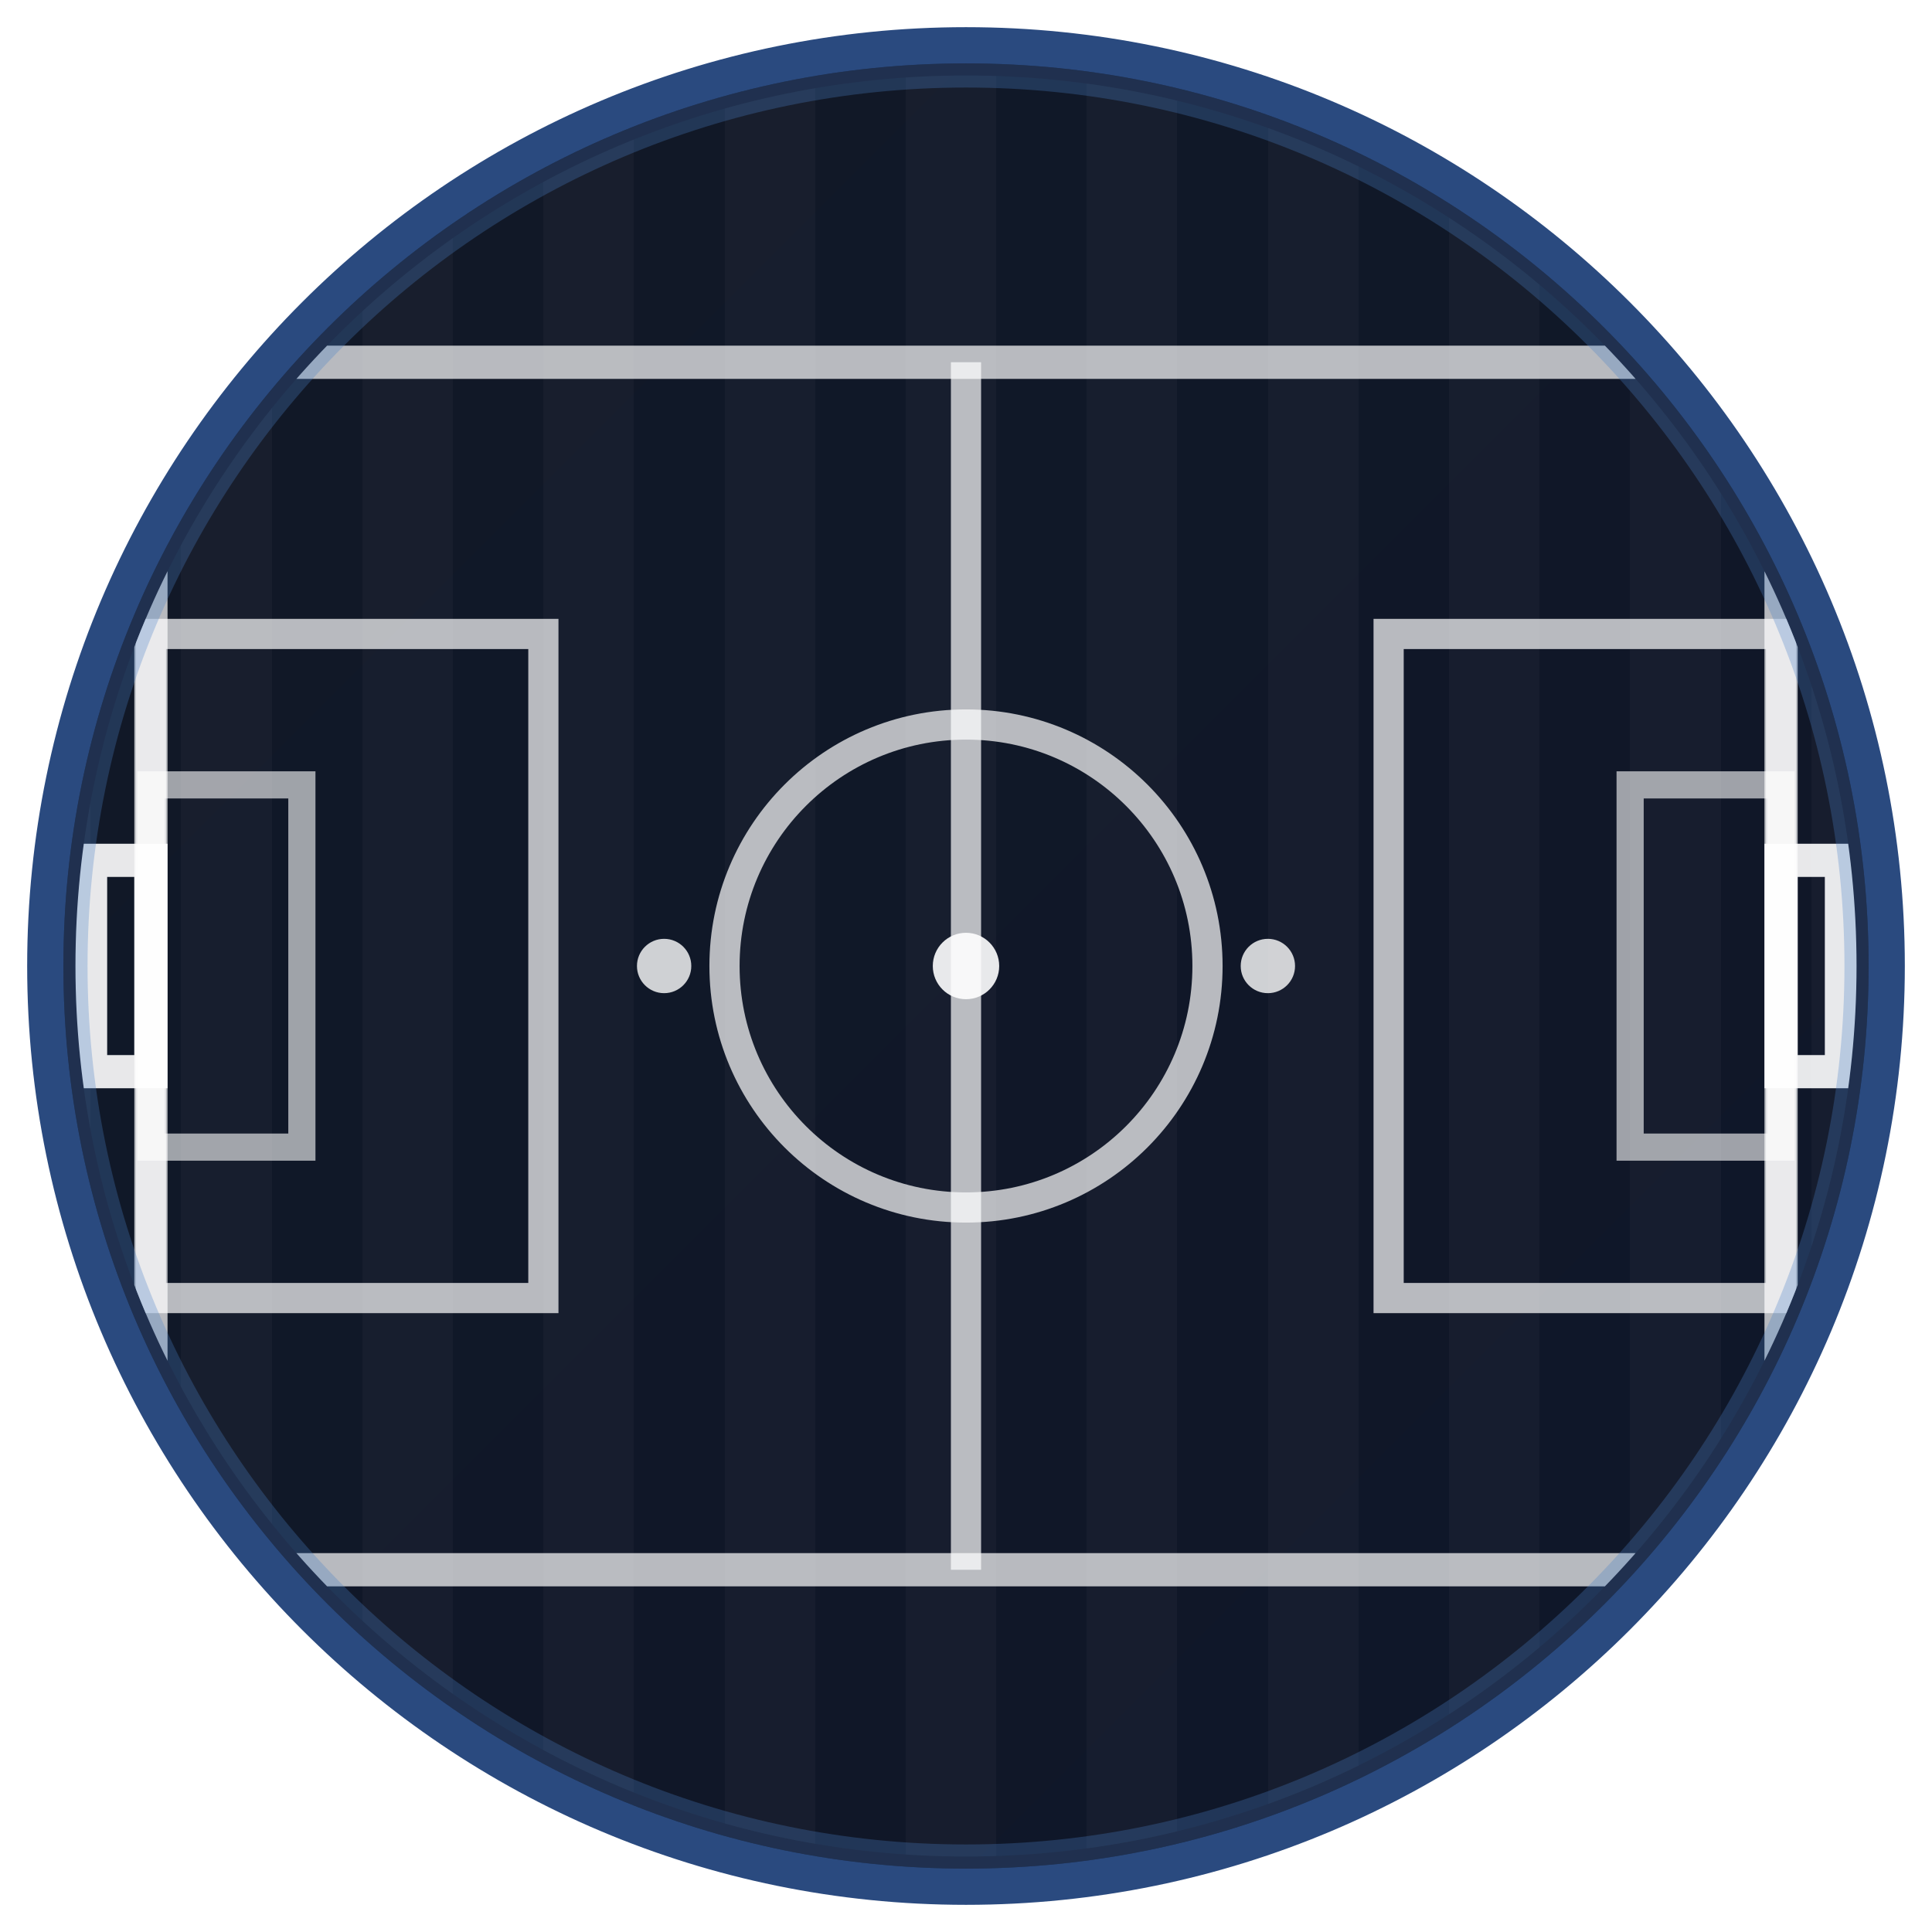
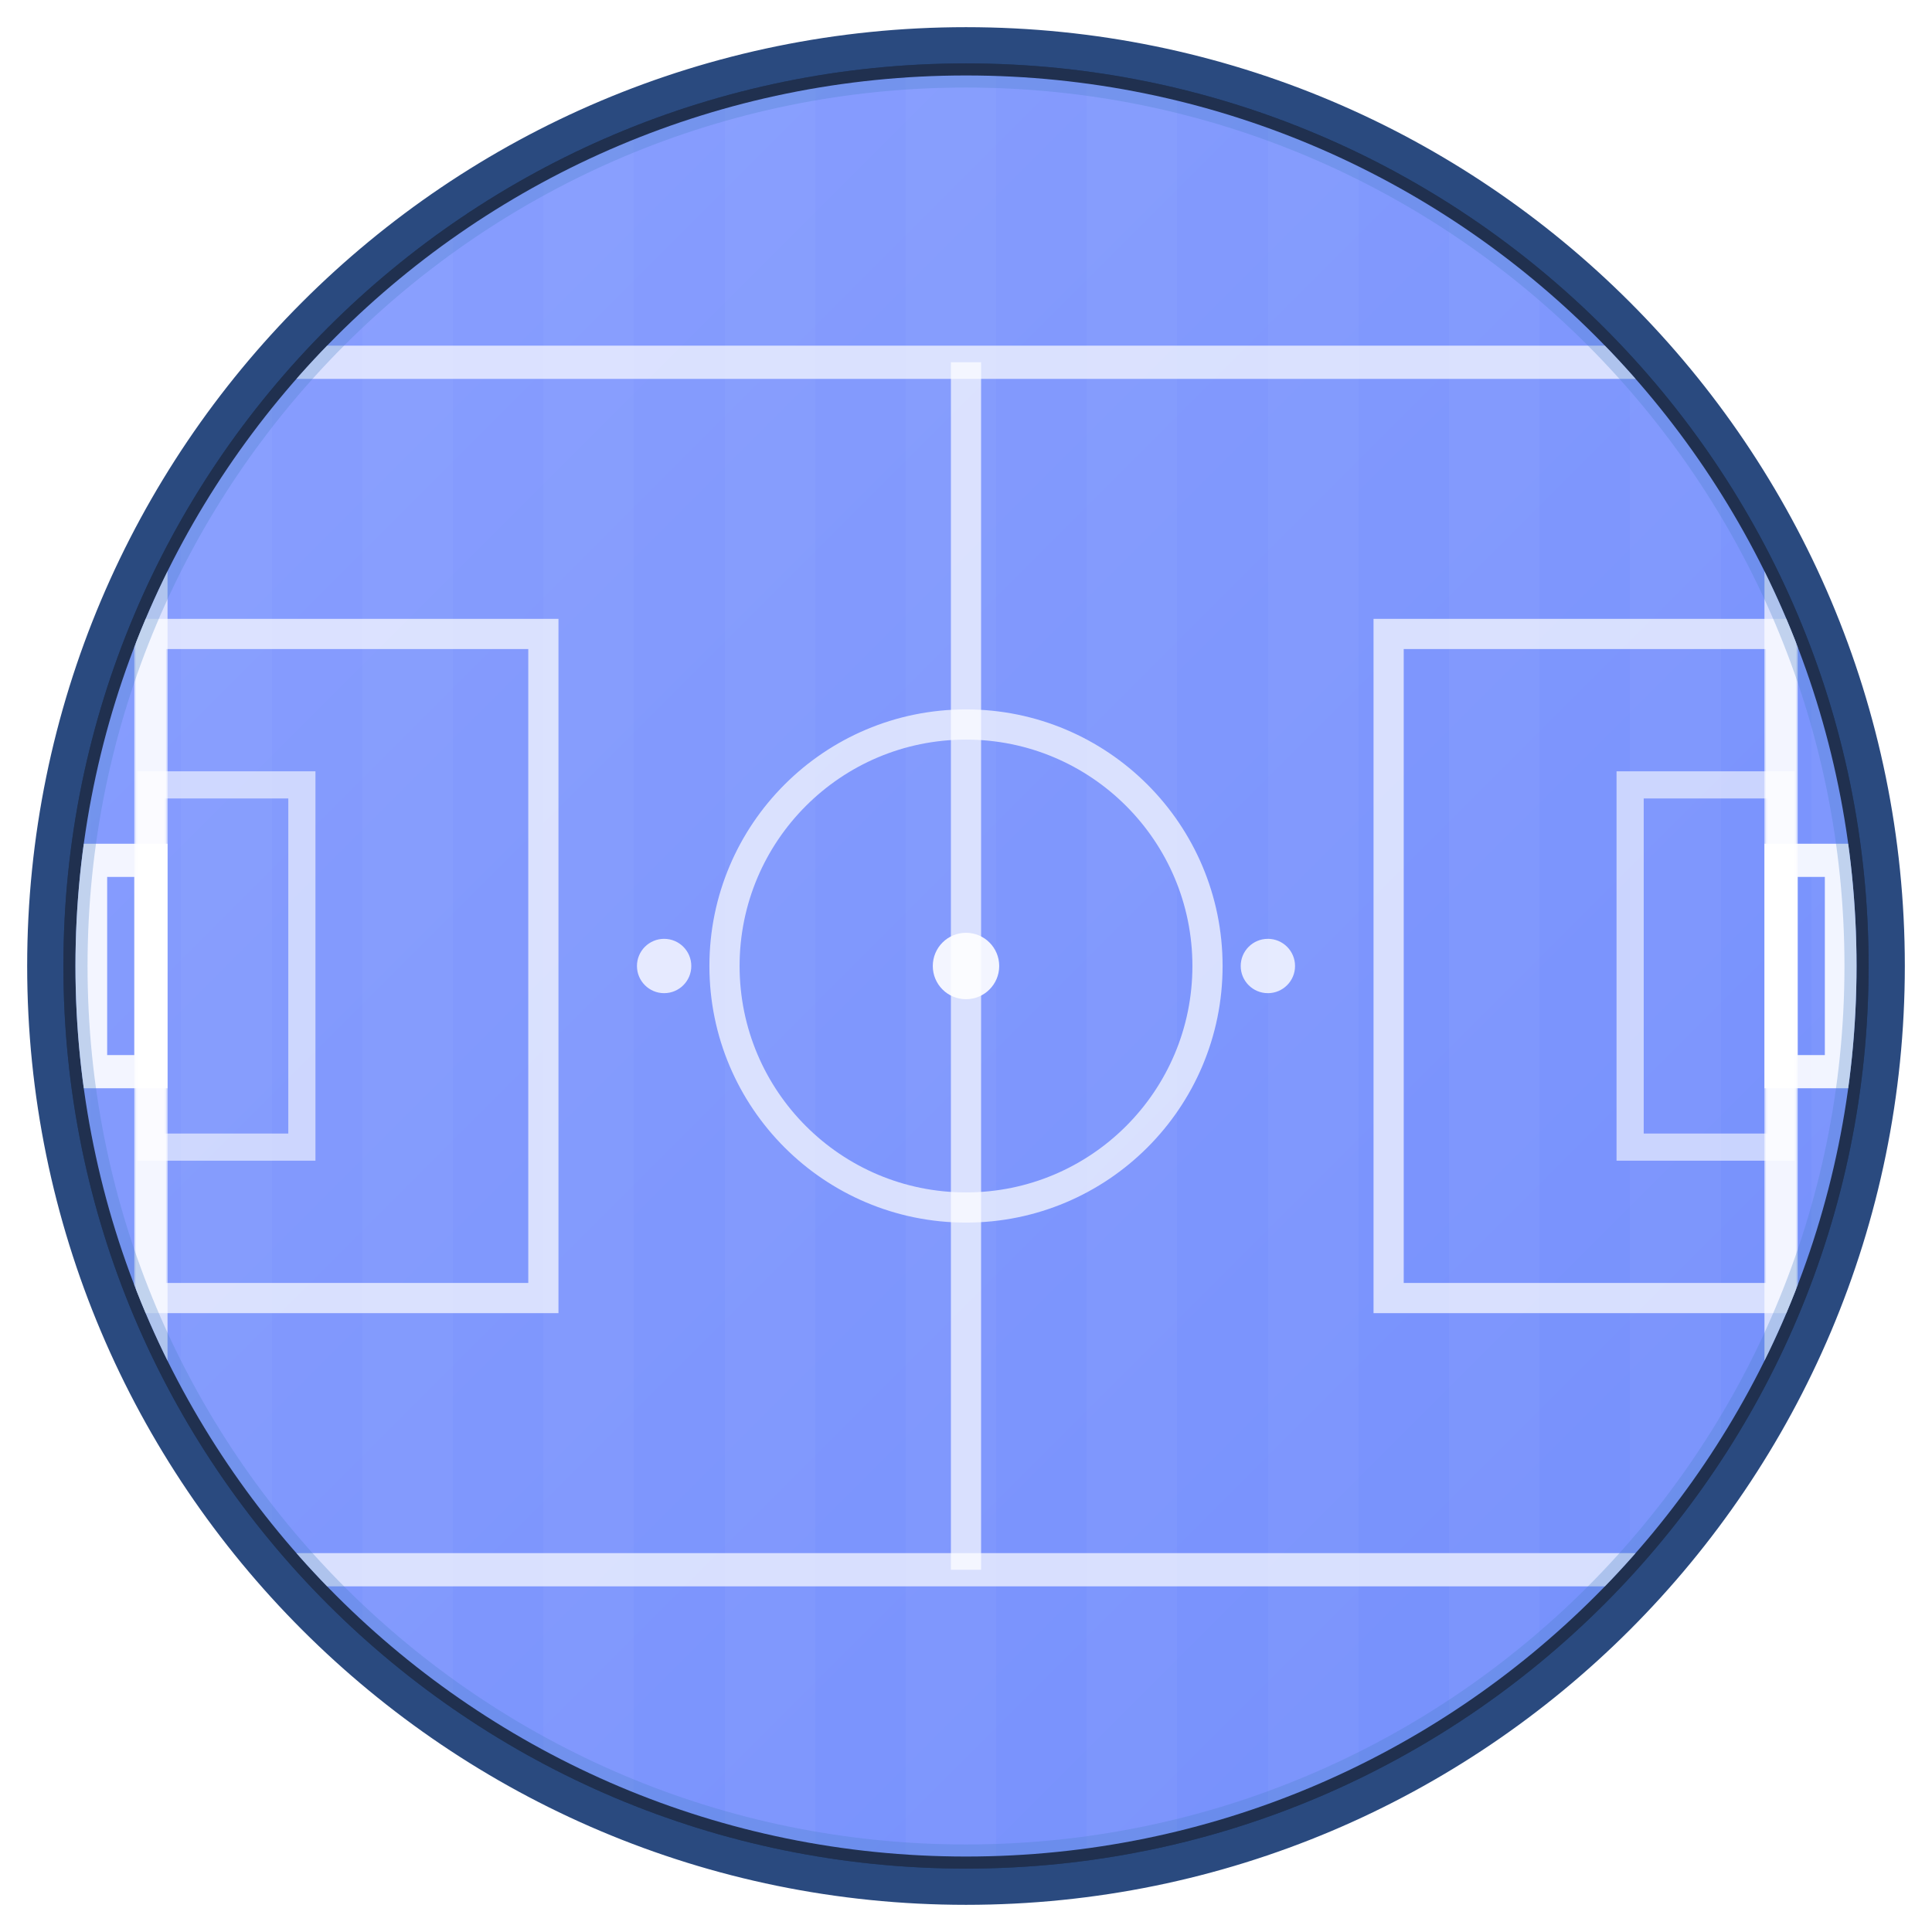
<svg xmlns="http://www.w3.org/2000/svg" viewBox="0 0 64 64">
  <defs>
    <radialGradient id="bg" cx="50%" cy="50%" r="50%">
      <stop offset="0%" stop-color="#1a2a4a" />
      <stop offset="100%" stop-color="#0d0d1a" />
    </radialGradient>
    <linearGradient id="field" x1="0%" y1="0%" x2="100%" y2="100%">
-       <stop offset="0%" stop-color="#111827" />
-       <stop offset="100%" stop-color="#0f1729" />
+       <stop offset="0%" stop-color="#8a9ffe" />
+       <stop offset="100%" stop-color="#748ffc" />
    </linearGradient>
    <pattern id="stripes" x="0" y="0" width="6" height="64" patternUnits="userSpaceOnUse">
      <rect width="6" height="64" fill="transparent" />
      <rect width="3" height="64" fill="rgba(255,255,255,0.03)" />
    </pattern>
    <clipPath id="circle-clip">
      <circle cx="32" cy="32" r="29.5" />
    </clipPath>
  </defs>
  <circle cx="32" cy="32" r="31" fill="url(#bg)" />
  <g clip-path="url(#circle-clip)">
    <rect x="2.5" y="2.5" width="59" height="59" fill="url(#field)" />
    <rect x="2.5" y="2.5" width="59" height="59" fill="url(#stripes)" />
    <rect x="5" y="12" width="54" height="40" fill="none" stroke="rgba(255,255,255,0.7)" stroke-width="1.1" />
    <line x1="32" y1="12" x2="32" y2="52" stroke="rgba(255,255,255,0.7)" stroke-width="1" />
    <circle cx="32" cy="32" r="8" fill="none" stroke="rgba(255,255,255,0.7)" stroke-width="1" />
    <circle cx="32" cy="32" r="1.1" fill="rgba(255,255,255,0.9)" />
    <rect x="5" y="21" width="13" height="22" fill="none" stroke="rgba(255,255,255,0.7)" stroke-width="1" />
    <rect x="5" y="26" width="5" height="12" fill="none" stroke="rgba(255,255,255,0.6)" stroke-width="0.9" />
    <rect x="3" y="28.5" width="2" height="7" fill="none" stroke="rgba(255,255,255,0.9)" stroke-width="1.1" />
    <circle cx="22" cy="32" r="0.9" fill="rgba(255,255,255,0.8)" />
    <rect x="46" y="21" width="13" height="22" fill="none" stroke="rgba(255,255,255,0.7)" stroke-width="1" />
    <rect x="54" y="26" width="5" height="12" fill="none" stroke="rgba(255,255,255,0.6)" stroke-width="0.9" />
    <rect x="59" y="28.5" width="2" height="7" fill="none" stroke="rgba(255,255,255,0.9)" stroke-width="1.1" />
    <circle cx="42" cy="32" r="0.9" fill="rgba(255,255,255,0.8)" />
    <path d="M5,15  A3,3 0 0,1 8,12" fill="none" stroke="rgba(255,255,255,0.6)" stroke-width="0.9" />
    <path d="M56,12 A3,3 0 0,1 59,15" fill="none" stroke="rgba(255,255,255,0.6)" stroke-width="0.9" />
    <path d="M5,49  A3,3 0 0,0 8,52" fill="none" stroke="rgba(255,255,255,0.6)" stroke-width="0.9" />
    <path d="M56,52 A3,3 0 0,0 59,49" fill="none" stroke="rgba(255,255,255,0.6)" stroke-width="0.9" />
  </g>
  <circle cx="32" cy="32" r="30.5" fill="none" stroke="#2a4a7f" stroke-width="1.2" />
  <circle cx="32" cy="32" r="29.5" fill="none" stroke="rgba(74,128,196,0.3)" stroke-width="0.8" />
</svg>
